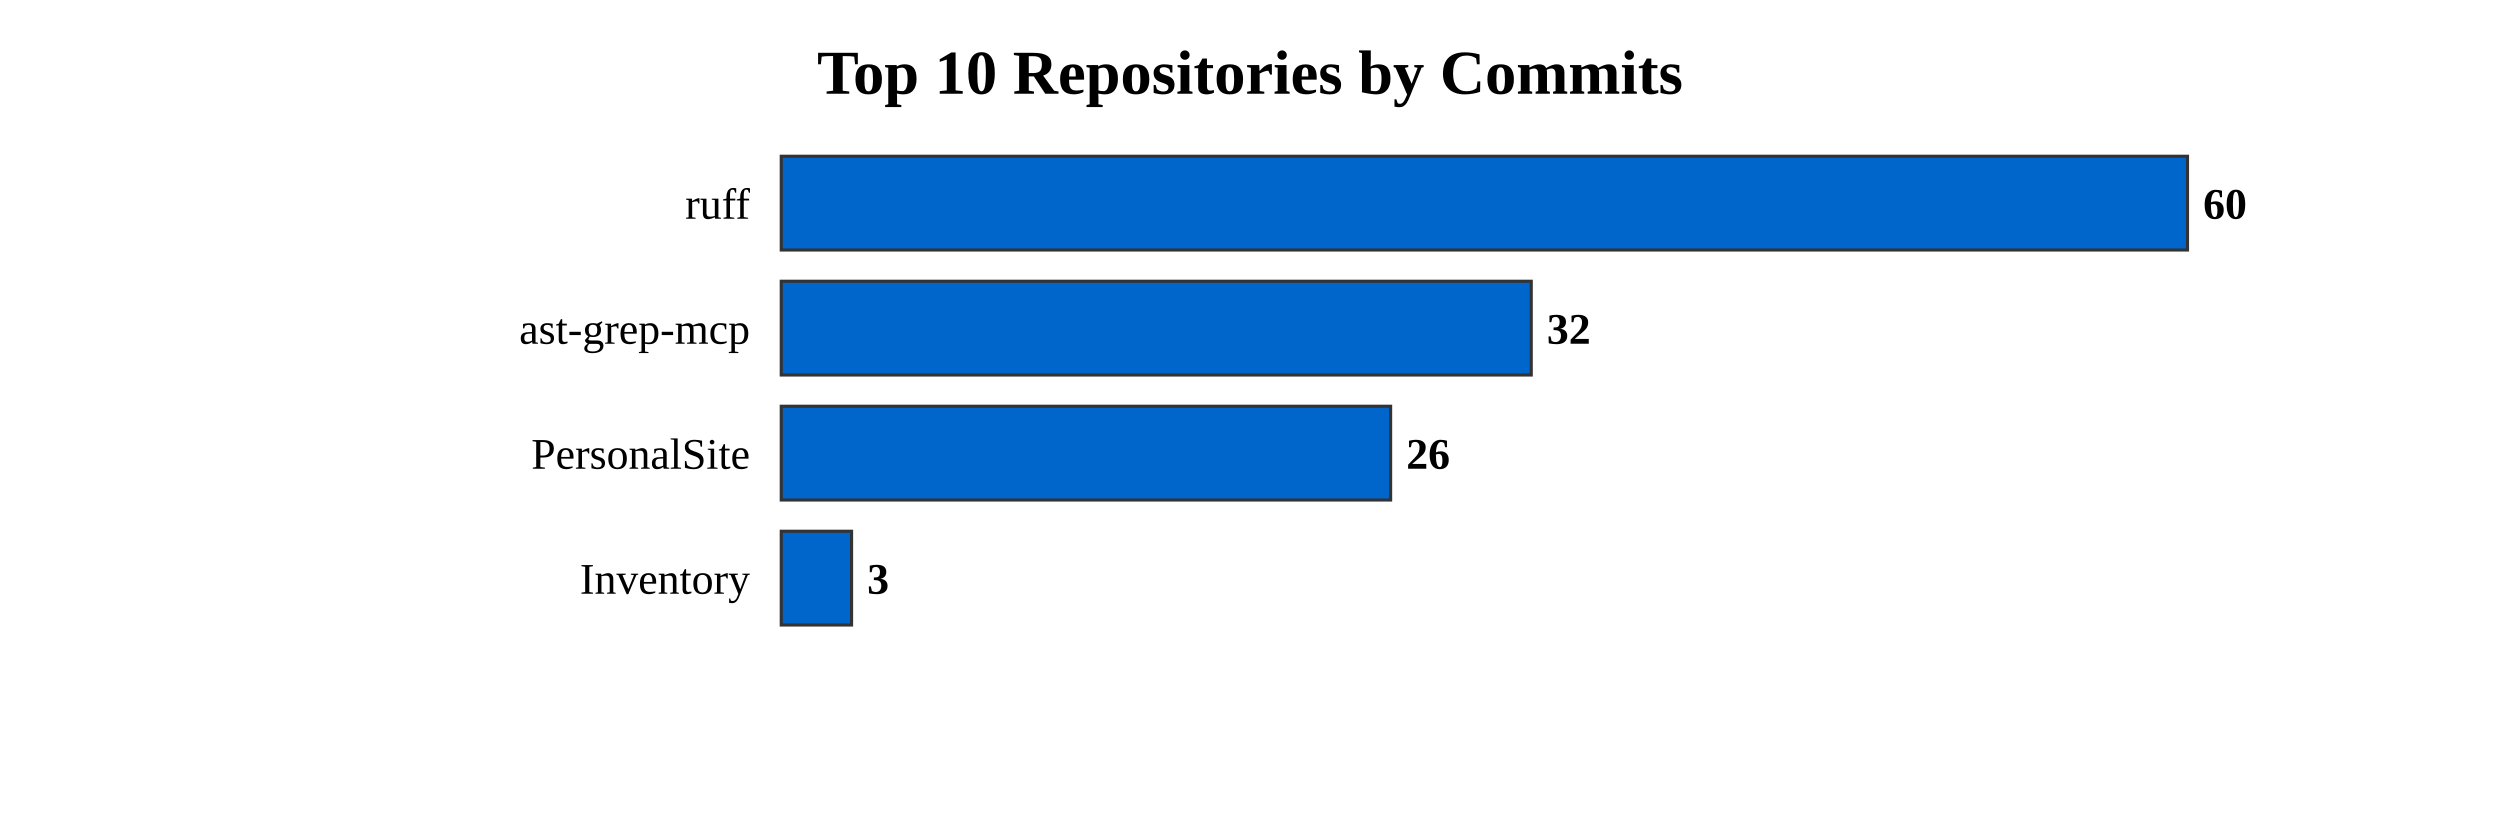
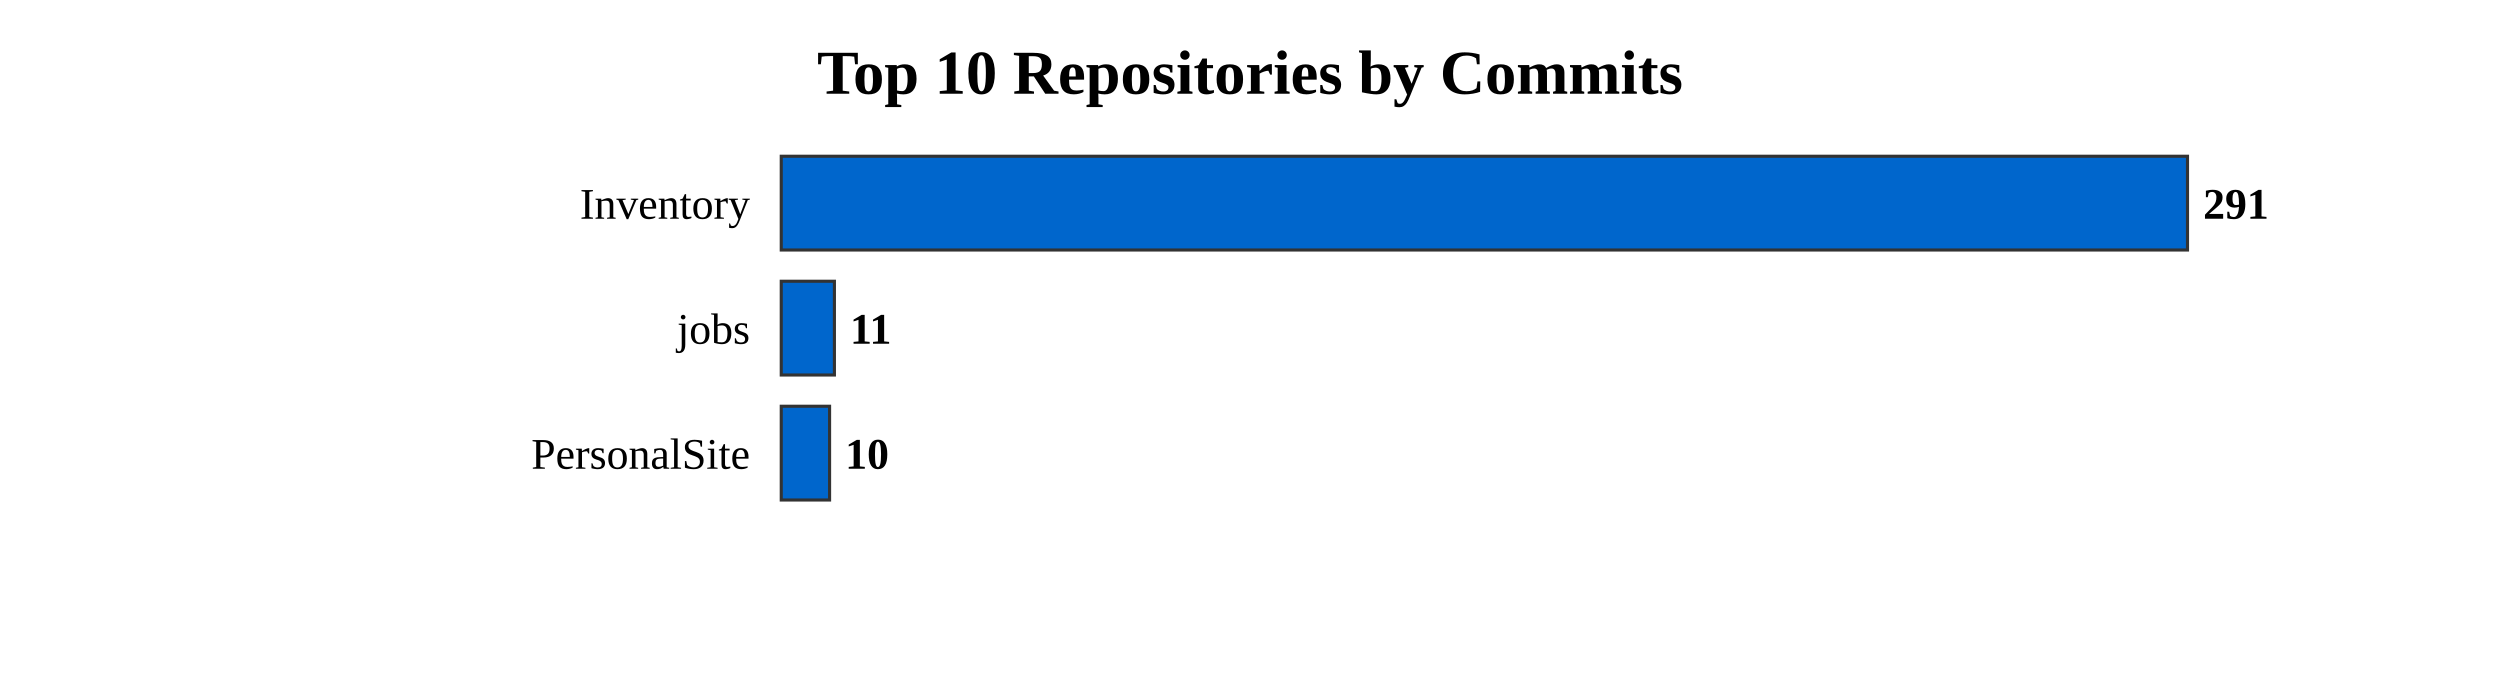
- <svg xmlns="http://www.w3.org/2000/svg" width="800" height="260">
+ <svg xmlns="http://www.w3.org/2000/svg" width="800" height="220">
  <text x="400.0" y="30" text-anchor="middle" font-size="20" font-weight="bold">Top 10 Repositories by Commits</text>
  <rect x="250" y="50" width="450.0" height="30" fill="#0066cc" stroke="#333" stroke-width="1" />
-   <text x="240" y="70.0" text-anchor="end" font-size="14">ruff</text>
-   <text x="705.0" y="70.0" font-size="14" font-weight="bold">60</text>
-   <rect x="250" y="90" width="240.0" height="30" fill="#0066cc" stroke="#333" stroke-width="1" />
-   <text x="240" y="110.0" text-anchor="end" font-size="14">ast-grep-mcp</text>
-   <text x="495.0" y="110.0" font-size="14" font-weight="bold">32</text>
-   <rect x="250" y="130" width="195.0" height="30" fill="#0066cc" stroke="#333" stroke-width="1" />
+   <text x="240" y="70.0" text-anchor="end" font-size="14">Inventory</text>
+   <text x="705.0" y="70.0" font-size="14" font-weight="bold">291</text>
+   <rect x="250" y="90" width="17.01" height="30" fill="#0066cc" stroke="#333" stroke-width="1" />
+   <text x="240" y="110.0" text-anchor="end" font-size="14">jobs</text>
+   <text x="272.01" y="110.0" font-size="14" font-weight="bold">11</text>
+   <rect x="250" y="130" width="15.464" height="30" fill="#0066cc" stroke="#333" stroke-width="1" />
  <text x="240" y="150.0" text-anchor="end" font-size="14">PersonalSite</text>
-   <text x="450.0" y="150.0" font-size="14" font-weight="bold">26</text>
-   <rect x="250" y="170" width="22.5" height="30" fill="#0066cc" stroke="#333" stroke-width="1" />
-   <text x="240" y="190.0" text-anchor="end" font-size="14">Inventory</text>
-   <text x="277.5" y="190.0" font-size="14" font-weight="bold">3</text>
+   <text x="270.464" y="150.0" font-size="14" font-weight="bold">10</text>
</svg>
